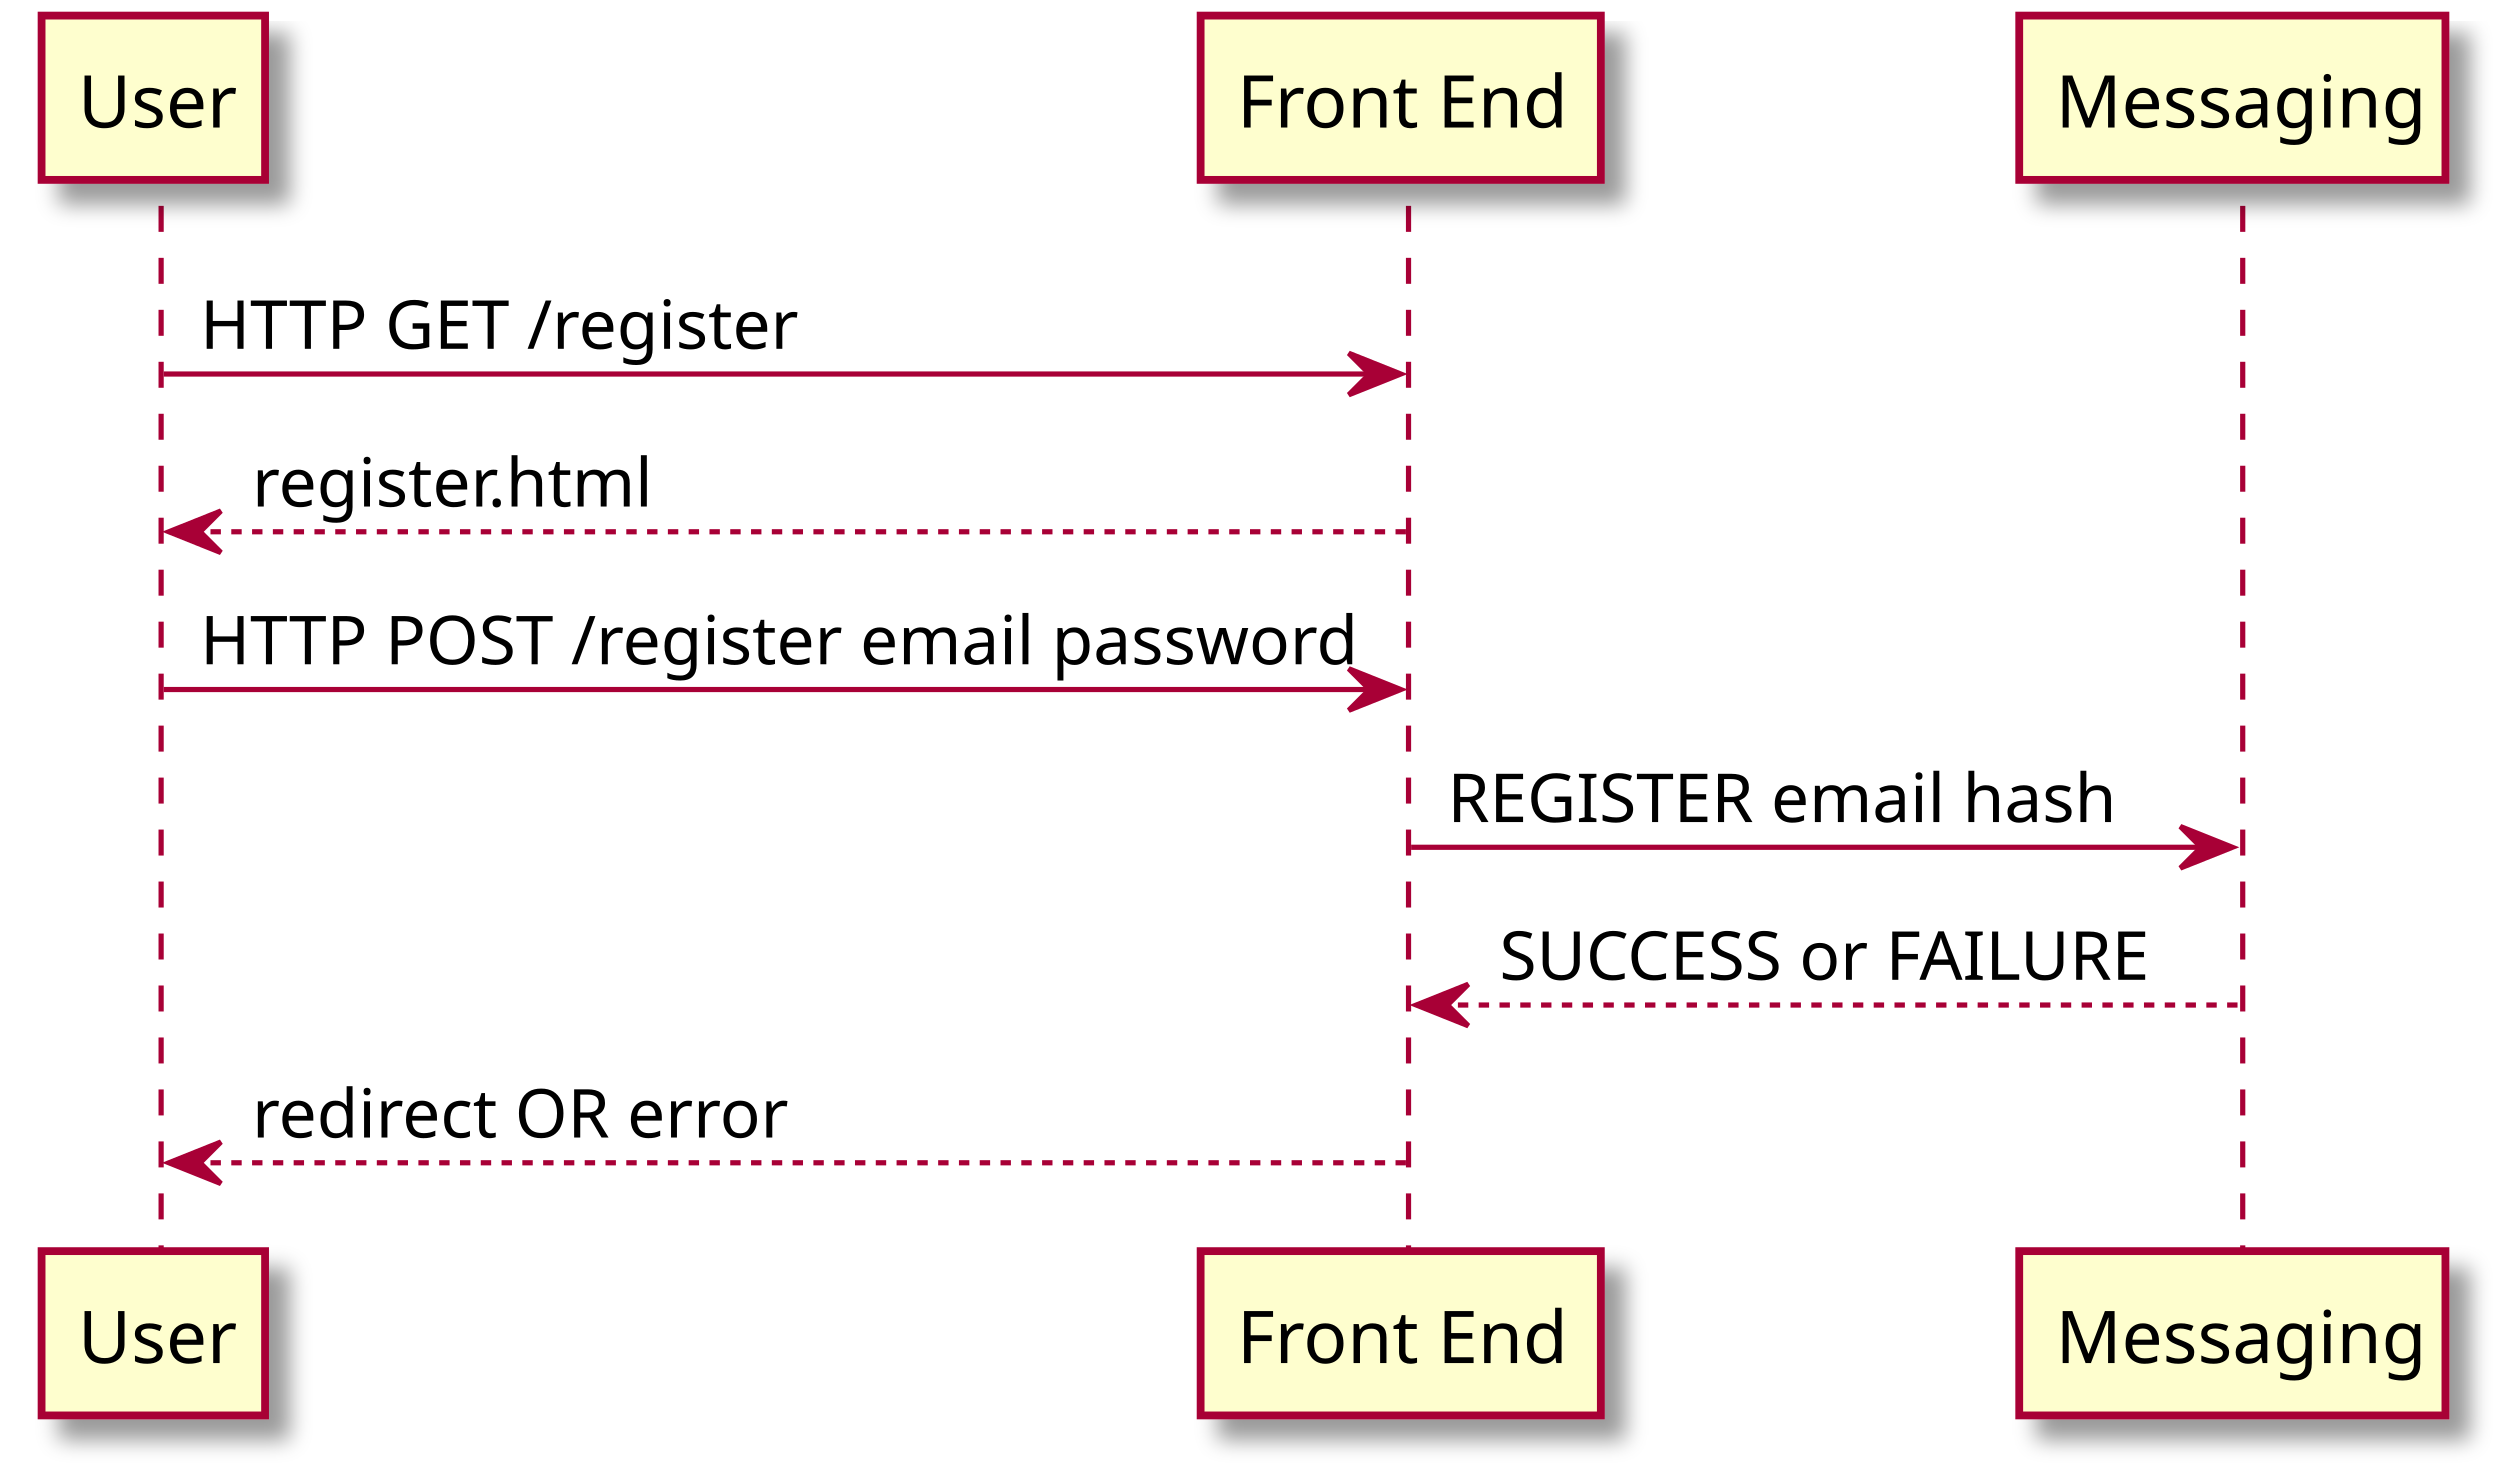
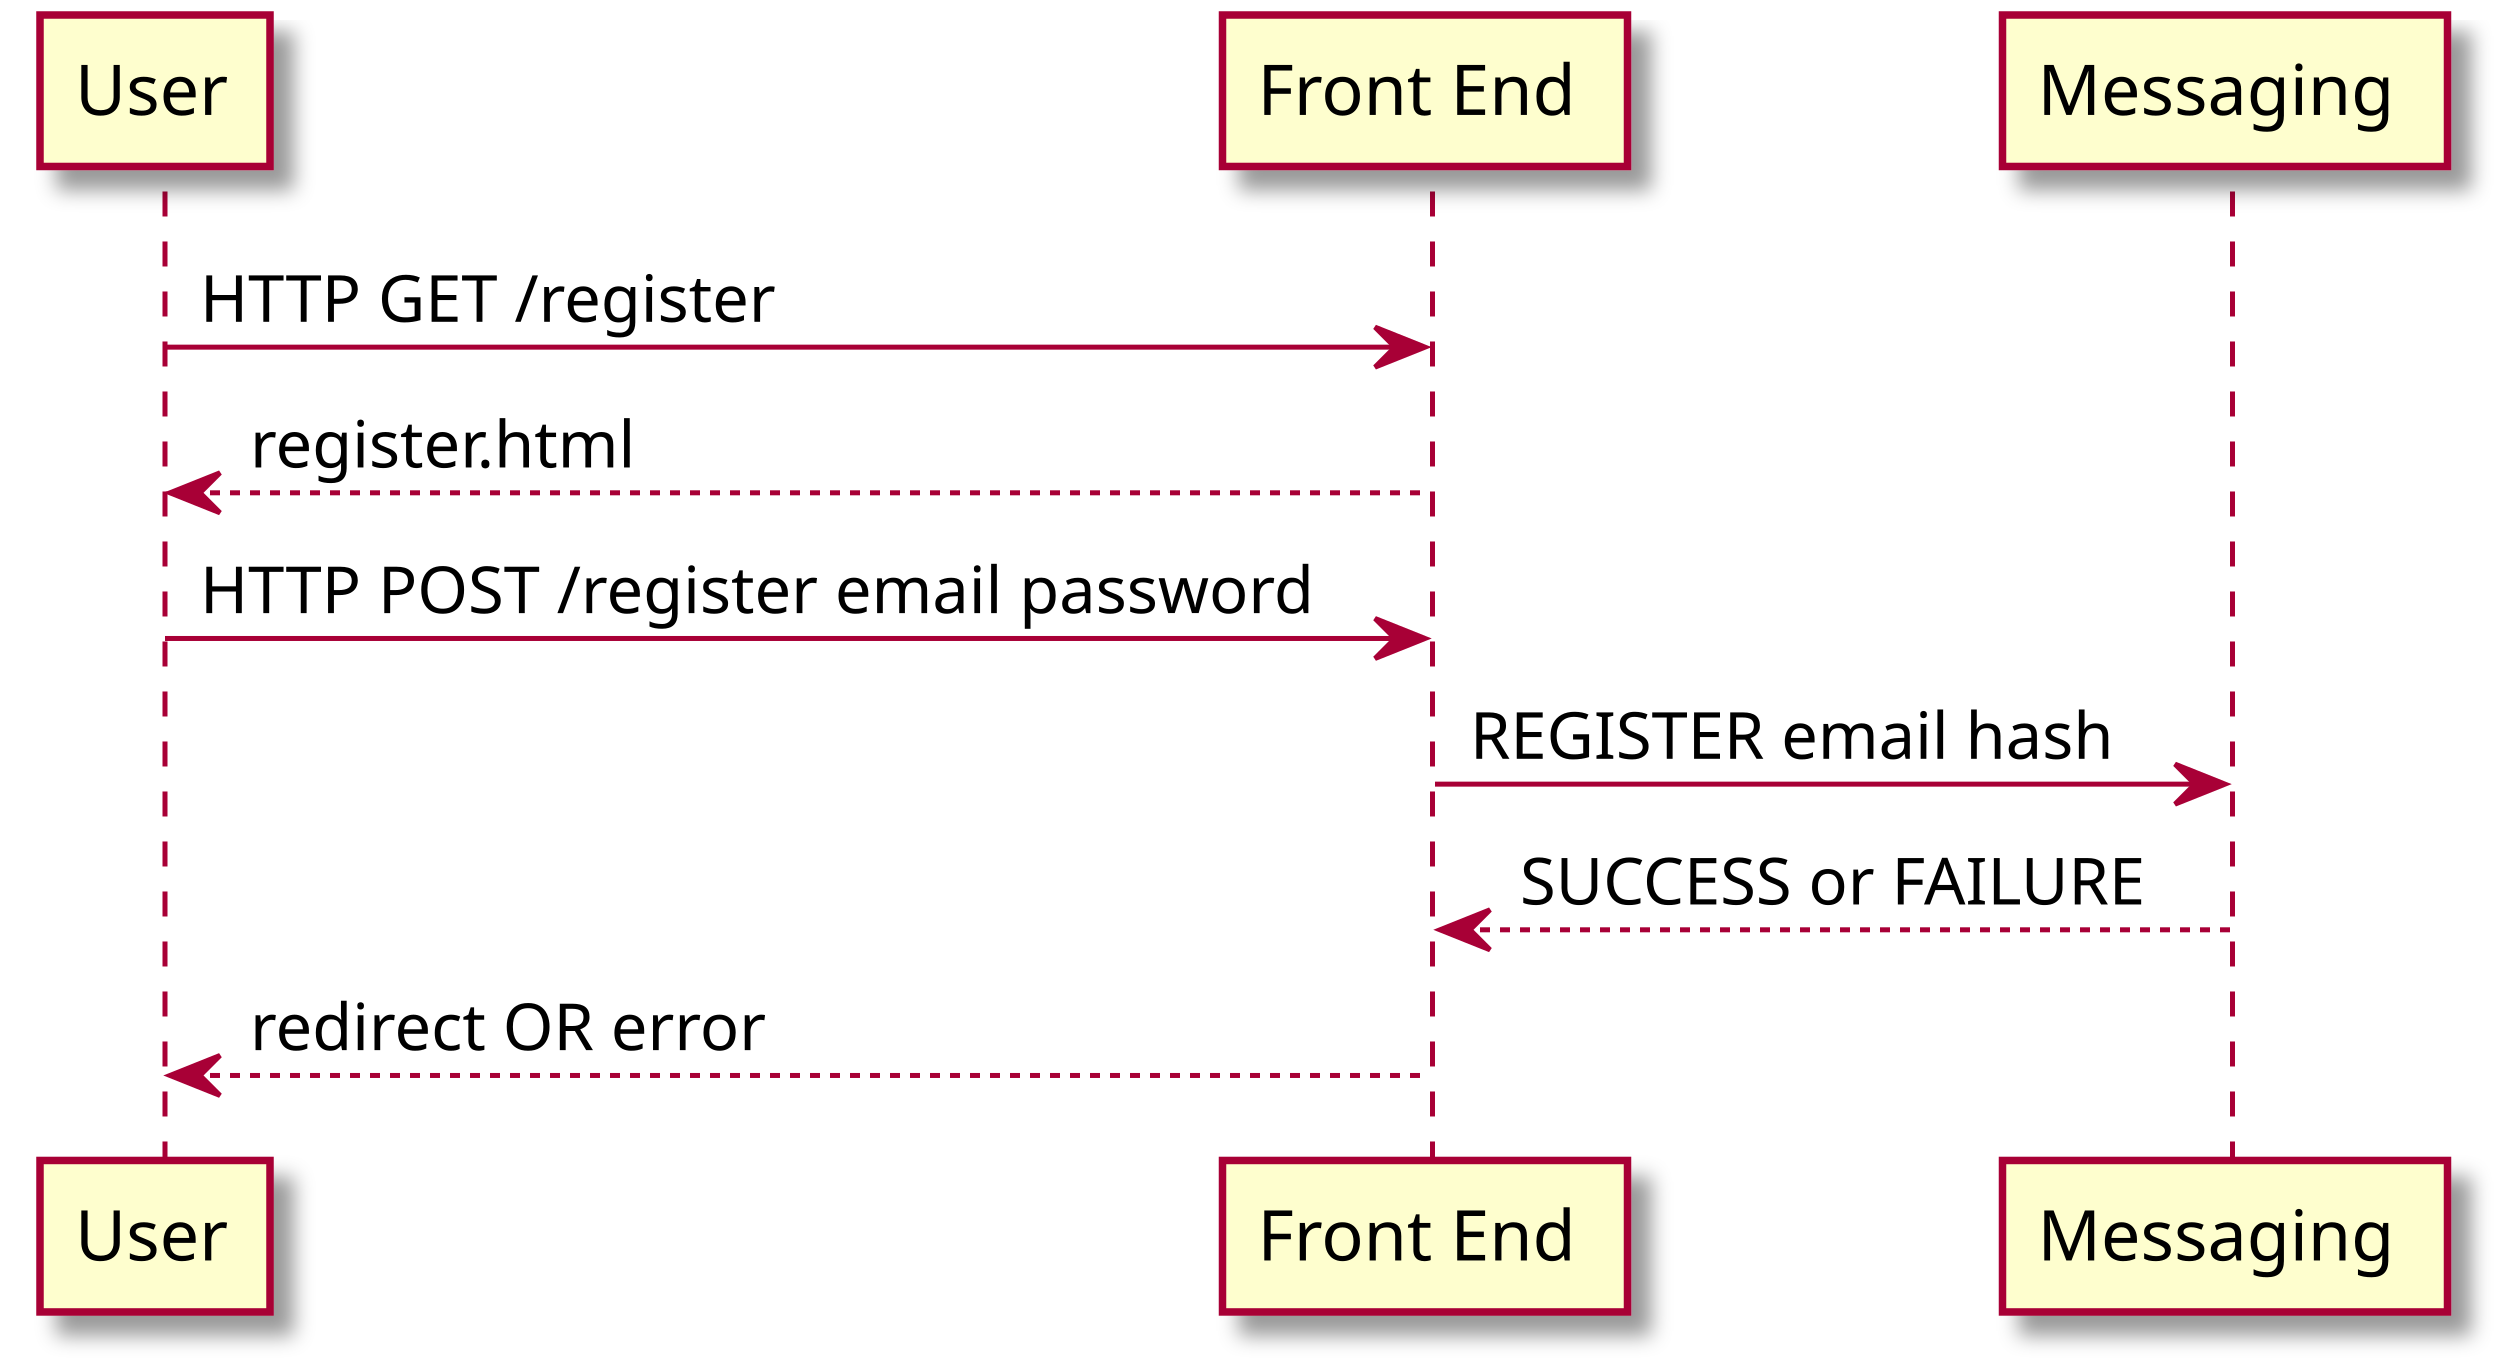
- <svg xmlns="http://www.w3.org/2000/svg" contentScriptType="application/ecmascript" contentStyleType="text/css" height="283px" preserveAspectRatio="none" style="width:481px;height:283px;" version="1.1" viewBox="0 0 481 283" width="481px" zoomAndPan="magnify">
+ <svg xmlns="http://www.w3.org/2000/svg" contentScriptType="application/ecmascript" contentStyleType="text/css" height="273px" preserveAspectRatio="none" style="width:500px;height:273px;" version="1.1" viewBox="0 0 500 273" width="500px" zoomAndPan="magnify">
  <defs>
    <filter height="300%" id="f3txik5ghg7ci" width="300%" x="-1" y="-1">
      <feGaussianBlur result="blurOut" stdDeviation="2.0" />
      <feColorMatrix in="blurOut" result="blurOut2" type="matrix" values="0 0 0 0 0 0 0 0 0 0 0 0 0 0 0 0 0 0 .4 0" />
      <feOffset dx="4.0" dy="4.0" in="blurOut2" result="blurOut3" />
      <feBlend in="SourceGraphic" in2="blurOut3" mode="normal" />
    </filter>
  </defs>
  <g>
-     <line style="stroke: #A80036; stroke-width: 1.0; stroke-dasharray: 5.0,5.0;" x1="31" x2="31" y1="39.609" y2="241.719" />
-     <line style="stroke: #A80036; stroke-width: 1.0; stroke-dasharray: 5.0,5.0;" x1="271" x2="271" y1="39.609" y2="241.719" />
-     <line style="stroke: #A80036; stroke-width: 1.0; stroke-dasharray: 5.0,5.0;" x1="431.5" x2="431.5" y1="39.609" y2="241.719" />
-     <rect fill="#FEFECE" filter="url(#f3txik5ghg7ci)" height="31.609" style="stroke: #A80036; stroke-width: 1.5;" width="43" x="8" y="3" />
-     <text fill="#000000" font-family="sans-serif" font-size="14" lengthAdjust="spacingAndGlyphs" textLength="29" x="15" y="24.533">User</text>
-     <rect fill="#FEFECE" filter="url(#f3txik5ghg7ci)" height="31.609" style="stroke: #A80036; stroke-width: 1.5;" width="43" x="8" y="240.719" />
-     <text fill="#000000" font-family="sans-serif" font-size="14" lengthAdjust="spacingAndGlyphs" textLength="29" x="15" y="262.252">User</text>
-     <rect fill="#FEFECE" filter="url(#f3txik5ghg7ci)" height="31.609" style="stroke: #A80036; stroke-width: 1.5;" width="77" x="231" y="3" />
-     <text fill="#000000" font-family="sans-serif" font-size="14" lengthAdjust="spacingAndGlyphs" textLength="63" x="238" y="24.533">Front End</text>
-     <rect fill="#FEFECE" filter="url(#f3txik5ghg7ci)" height="31.609" style="stroke: #A80036; stroke-width: 1.5;" width="77" x="231" y="240.719" />
-     <text fill="#000000" font-family="sans-serif" font-size="14" lengthAdjust="spacingAndGlyphs" textLength="63" x="238" y="262.252">Front End</text>
-     <rect fill="#FEFECE" filter="url(#f3txik5ghg7ci)" height="31.609" style="stroke: #A80036; stroke-width: 1.5;" width="82" x="388.5" y="3" />
-     <text fill="#000000" font-family="sans-serif" font-size="14" lengthAdjust="spacingAndGlyphs" textLength="68" x="395.5" y="24.533">Messaging</text>
-     <rect fill="#FEFECE" filter="url(#f3txik5ghg7ci)" height="31.609" style="stroke: #A80036; stroke-width: 1.5;" width="82" x="388.5" y="240.719" />
-     <text fill="#000000" font-family="sans-serif" font-size="14" lengthAdjust="spacingAndGlyphs" textLength="68" x="395.5" y="262.252">Messaging</text>
-     <polygon fill="#A80036" points="259.5,67.961,269.5,71.961,259.5,75.961,263.5,71.961" style="stroke: #A80036; stroke-width: 1.0;" />
-     <line style="stroke: #A80036; stroke-width: 1.0;" x1="31.5" x2="265.5" y1="71.961" y2="71.961" />
-     <text fill="#000000" font-family="sans-serif" font-size="13" lengthAdjust="spacingAndGlyphs" textLength="113" x="38.5" y="67.105">HTTP GET /register</text>
-     <polygon fill="#A80036" points="42.5,98.312,32.5,102.312,42.5,106.312,38.5,102.312" style="stroke: #A80036; stroke-width: 1.0;" />
-     <line style="stroke: #A80036; stroke-width: 1.0; stroke-dasharray: 2.0,2.0;" x1="36.5" x2="270.5" y1="102.312" y2="102.312" />
-     <text fill="#000000" font-family="sans-serif" font-size="13" lengthAdjust="spacingAndGlyphs" textLength="72" x="48.5" y="97.456">register.html</text>
-     <polygon fill="#A80036" points="259.5,128.664,269.5,132.664,259.5,136.664,263.5,132.664" style="stroke: #A80036; stroke-width: 1.0;" />
-     <line style="stroke: #A80036; stroke-width: 1.0;" x1="31.5" x2="265.5" y1="132.664" y2="132.664" />
-     <text fill="#000000" font-family="sans-serif" font-size="13" lengthAdjust="spacingAndGlyphs" textLength="216" x="38.5" y="127.808">HTTP POST /register email password</text>
-     <polygon fill="#A80036" points="419.5,159.016,429.5,163.016,419.5,167.016,423.5,163.016" style="stroke: #A80036; stroke-width: 1.0;" />
-     <line style="stroke: #A80036; stroke-width: 1.0;" x1="271.5" x2="425.5" y1="163.016" y2="163.016" />
-     <text fill="#000000" font-family="sans-serif" font-size="13" lengthAdjust="spacingAndGlyphs" textLength="132" x="278.5" y="158.159">REGISTER email hash</text>
-     <polygon fill="#A80036" points="282.5,189.367,272.5,193.367,282.5,197.367,278.5,193.367" style="stroke: #A80036; stroke-width: 1.0;" />
-     <line style="stroke: #A80036; stroke-width: 1.0; stroke-dasharray: 2.0,2.0;" x1="276.5" x2="430.5" y1="193.367" y2="193.367" />
-     <text fill="#000000" font-family="sans-serif" font-size="13" lengthAdjust="spacingAndGlyphs" textLength="136" x="288.5" y="188.511">SUCCESS or FAILURE</text>
-     <polygon fill="#A80036" points="42.5,219.719,32.5,223.719,42.5,227.719,38.5,223.719" style="stroke: #A80036; stroke-width: 1.0;" />
-     <line style="stroke: #A80036; stroke-width: 1.0; stroke-dasharray: 2.0,2.0;" x1="36.5" x2="270.5" y1="223.719" y2="223.719" />
-     <text fill="#000000" font-family="sans-serif" font-size="13" lengthAdjust="spacingAndGlyphs" textLength="96" x="48.5" y="218.862">redirect OR error</text>
+     <line style="stroke: #A80036; stroke-width: 1.0; stroke-dasharray: 5.0,5.0;" x1="33" x2="33" y1="38.297" y2="233.094" />
+     <line style="stroke: #A80036; stroke-width: 1.0; stroke-dasharray: 5.0,5.0;" x1="286.5" x2="286.5" y1="38.297" y2="233.094" />
+     <line style="stroke: #A80036; stroke-width: 1.0; stroke-dasharray: 5.0,5.0;" x1="446.5" x2="446.5" y1="38.297" y2="233.094" />
+     <rect fill="#FEFECE" filter="url(#f3txik5ghg7ci)" height="30.297" style="stroke: #A80036; stroke-width: 1.5;" width="46" x="8" y="3" />
+     <text fill="#000000" font-family="sans-serif" font-size="14" lengthAdjust="spacingAndGlyphs" textLength="32" x="15" y="22.995">User</text>
+     <rect fill="#FEFECE" filter="url(#f3txik5ghg7ci)" height="30.297" style="stroke: #A80036; stroke-width: 1.5;" width="46" x="8" y="232.094" />
+     <text fill="#000000" font-family="sans-serif" font-size="14" lengthAdjust="spacingAndGlyphs" textLength="32" x="15" y="252.089">User</text>
+     <rect fill="#FEFECE" filter="url(#f3txik5ghg7ci)" height="30.297" style="stroke: #A80036; stroke-width: 1.5;" width="81" x="244.5" y="3" />
+     <text fill="#000000" font-family="sans-serif" font-size="14" lengthAdjust="spacingAndGlyphs" textLength="67" x="251.5" y="22.995">Front End</text>
+     <rect fill="#FEFECE" filter="url(#f3txik5ghg7ci)" height="30.297" style="stroke: #A80036; stroke-width: 1.5;" width="81" x="244.5" y="232.094" />
+     <text fill="#000000" font-family="sans-serif" font-size="14" lengthAdjust="spacingAndGlyphs" textLength="67" x="251.5" y="252.089">Front End</text>
+     <rect fill="#FEFECE" filter="url(#f3txik5ghg7ci)" height="30.297" style="stroke: #A80036; stroke-width: 1.5;" width="89" x="400.5" y="3" />
+     <text fill="#000000" font-family="sans-serif" font-size="14" lengthAdjust="spacingAndGlyphs" textLength="75" x="407.5" y="22.995">Messaging</text>
+     <rect fill="#FEFECE" filter="url(#f3txik5ghg7ci)" height="30.297" style="stroke: #A80036; stroke-width: 1.5;" width="89" x="400.5" y="232.094" />
+     <text fill="#000000" font-family="sans-serif" font-size="14" lengthAdjust="spacingAndGlyphs" textLength="75" x="407.5" y="252.089">Messaging</text>
+     <polygon fill="#A80036" points="275,65.43,285,69.43,275,73.43,279,69.43" style="stroke: #A80036; stroke-width: 1.0;" />
+     <line style="stroke: #A80036; stroke-width: 1.0;" x1="33" x2="281" y1="69.43" y2="69.43" />
+     <text fill="#000000" font-family="sans-serif" font-size="13" lengthAdjust="spacingAndGlyphs" textLength="118" x="40" y="64.364">HTTP GET /register</text>
+     <polygon fill="#A80036" points="44,94.562,34,98.562,44,102.562,40,98.562" style="stroke: #A80036; stroke-width: 1.0;" />
+     <line style="stroke: #A80036; stroke-width: 1.0; stroke-dasharray: 2.0,2.0;" x1="38" x2="286" y1="98.562" y2="98.562" />
+     <text fill="#000000" font-family="sans-serif" font-size="13" lengthAdjust="spacingAndGlyphs" textLength="82" x="50" y="93.497">register.html</text>
+     <polygon fill="#A80036" points="275,123.695,285,127.695,275,131.695,279,127.695" style="stroke: #A80036; stroke-width: 1.0;" />
+     <line style="stroke: #A80036; stroke-width: 1.0;" x1="33" x2="281" y1="127.695" y2="127.695" />
+     <text fill="#000000" font-family="sans-serif" font-size="13" lengthAdjust="spacingAndGlyphs" textLength="230" x="40" y="122.629">HTTP POST /register email password</text>
+     <polygon fill="#A80036" points="435,152.828,445,156.828,435,160.828,439,156.828" style="stroke: #A80036; stroke-width: 1.0;" />
+     <line style="stroke: #A80036; stroke-width: 1.0;" x1="287" x2="441" y1="156.828" y2="156.828" />
+     <text fill="#000000" font-family="sans-serif" font-size="13" lengthAdjust="spacingAndGlyphs" textLength="135" x="294" y="151.762">REGISTER email hash</text>
+     <polygon fill="#A80036" points="298,181.961,288,185.961,298,189.961,294,185.961" style="stroke: #A80036; stroke-width: 1.0;" />
+     <line style="stroke: #A80036; stroke-width: 1.0; stroke-dasharray: 2.0,2.0;" x1="292" x2="446" y1="185.961" y2="185.961" />
+     <text fill="#000000" font-family="sans-serif" font-size="13" lengthAdjust="spacingAndGlyphs" textLength="136" x="304" y="180.895">SUCCESS or FAILURE</text>
+     <polygon fill="#A80036" points="44,211.094,34,215.094,44,219.094,40,215.094" style="stroke: #A80036; stroke-width: 1.0;" />
+     <line style="stroke: #A80036; stroke-width: 1.0; stroke-dasharray: 2.0,2.0;" x1="38" x2="286" y1="215.094" y2="215.094" />
+     <text fill="#000000" font-family="sans-serif" font-size="13" lengthAdjust="spacingAndGlyphs" textLength="106" x="50" y="210.028">redirect OR error</text>
  </g>
</svg>
